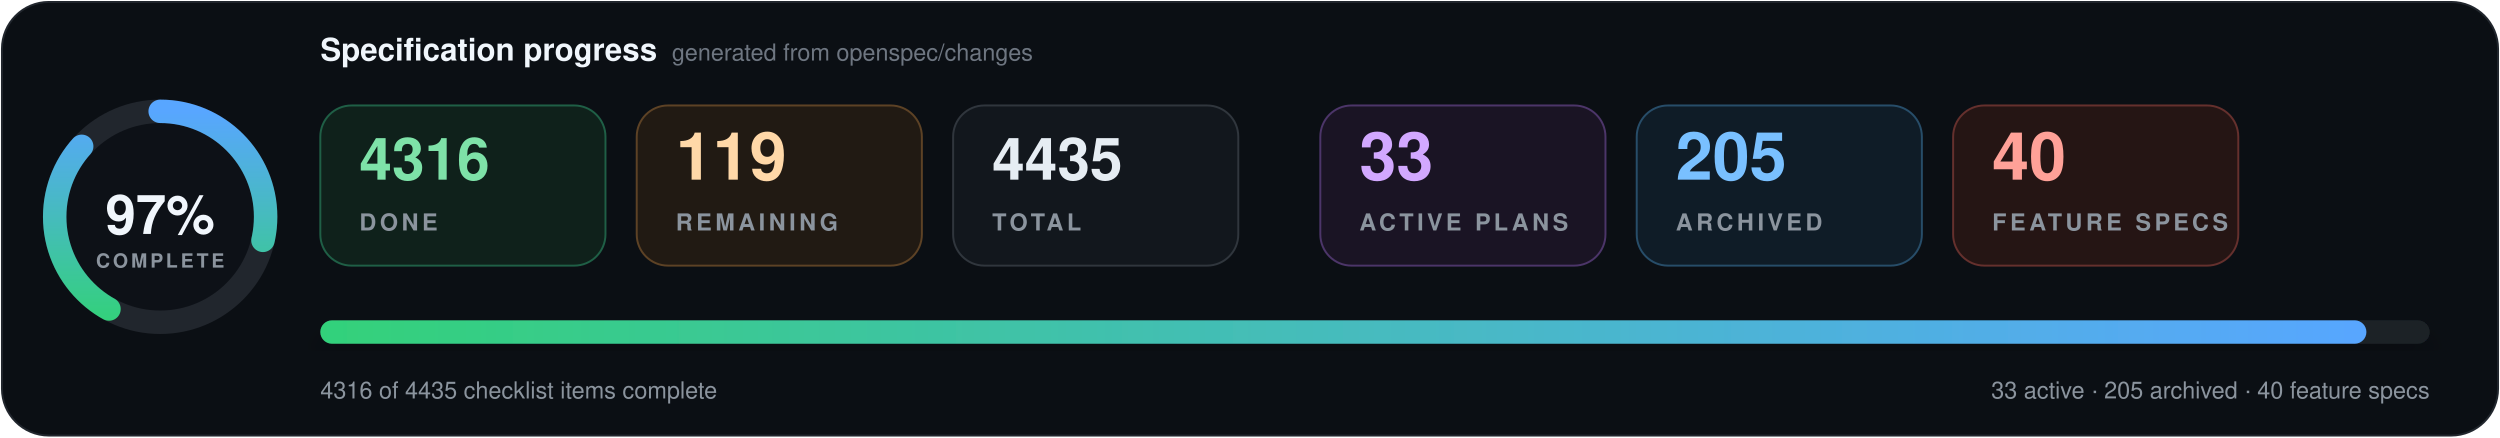
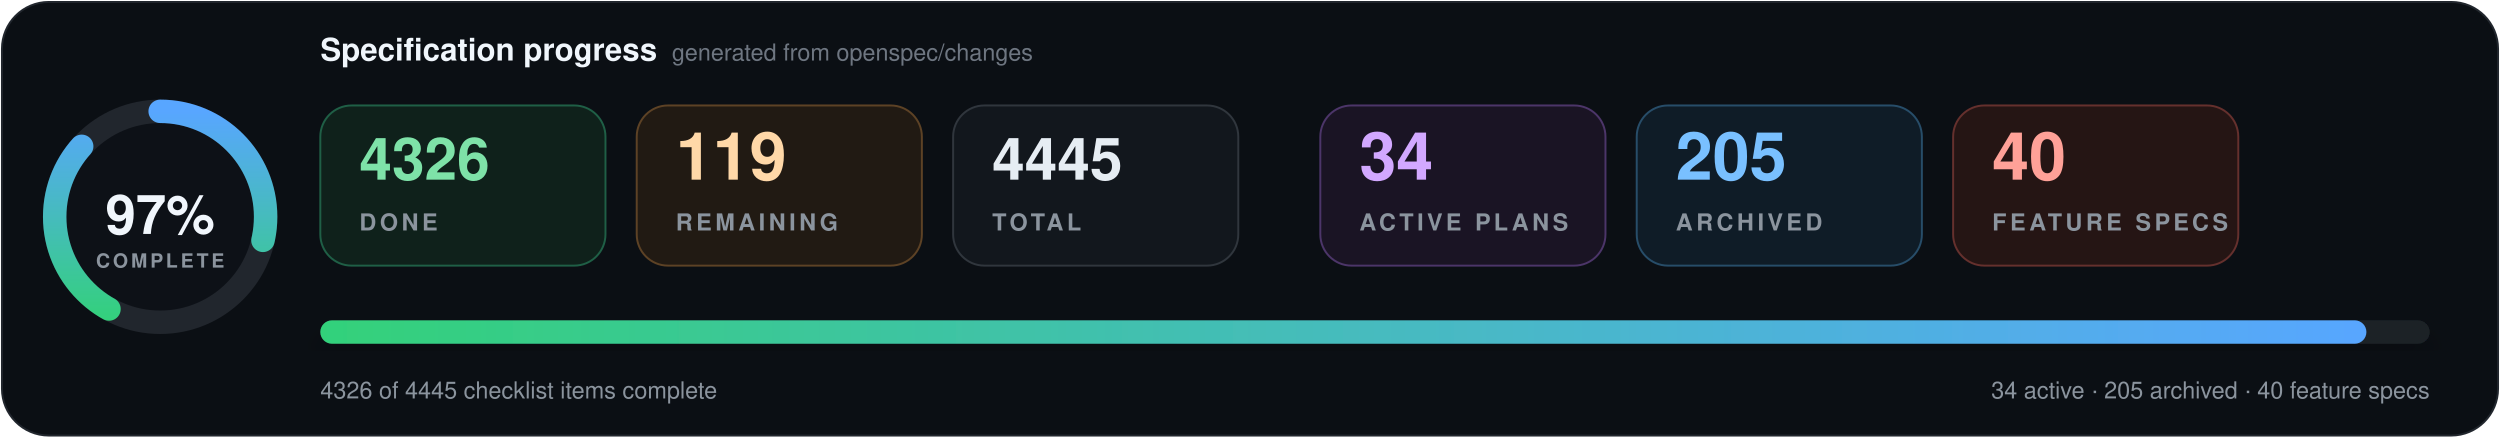
- <svg xmlns="http://www.w3.org/2000/svg" data-cache-version="1792209159" width="1280" height="224" viewBox="0 0 1280 224" role="img" aria-labelledby="title description" font-family="system-ui, -apple-system, BlinkMacSystemFont, 'Segoe UI', Helvetica, Arial, sans-serif" font-variant-numeric="tabular-nums">
+ <svg xmlns="http://www.w3.org/2000/svg" data-cache-version="1792227899" width="1280" height="224" viewBox="0 0 1280 224" role="img" aria-labelledby="title description" font-family="system-ui, -apple-system, BlinkMacSystemFont, 'Segoe UI', Helvetica, Arial, sans-serif" font-variant-numeric="tabular-nums">
  <defs>
    <linearGradient id="progress" x1="0" x2="1">
      <stop offset="0" stop-color="#33d17a" />
      <stop offset="1" stop-color="#58a6ff" />
    </linearGradient>
    <filter id="shadow" x="-10%" y="-20%" width="120%" height="150%">
      <feDropShadow dx="0" dy="7" stdDeviation="9" flood-color="#000" flood-opacity=".28" />
    </filter>
  </defs>
  <rect x="1" y="1" width="1278" height="222" rx="24" fill="#0b0f14" stroke="#21262d" />
  <g transform="translate(82 111)">
    <circle r="54" fill="#0d1117" stroke="#21262d" stroke-width="12" />
    <circle r="54" fill="none" stroke="url(#progress)" stroke-width="12" stroke-linecap="round" pathLength="100" stroke-dasharray="97 100" transform="rotate(-90)" />
    <text y="-1" text-anchor="middle" dominant-baseline="middle" fill="#f0f6fc" font-size="28" font-weight="800">97%</text>
    <text y="26" text-anchor="middle" fill="#8b949e" font-size="10" font-weight="700" letter-spacing="1.5">COMPLETE</text>
  </g>
  <text x="164" y="31" fill="#f0f6fc" font-size="16" font-weight="750">Specification progress</text>
  <text x="344" y="31" fill="#6e7681" font-size="12">generated from openspec/changes</text>
  <g transform="translate(164 54)">
    <rect width="146" height="82" rx="16" fill="#0f211b" stroke="#1f5f46" />
-     <text x="20" y="38" fill="#7ee2a8" font-size="30" font-weight="750">4316</text>
+     <text x="20" y="38" fill="#7ee2a8" font-size="30" font-weight="750">4326</text>
    <text x="20" y="64" fill="#8b949e" font-size="12" font-weight="700" letter-spacing="1.8">DONE</text>
  </g>
  <g transform="translate(326 54)">
    <rect width="146" height="82" rx="16" fill="#211a13" stroke="#5d4225" />
    <text x="20" y="38" fill="#ffd8a8" font-size="34" font-weight="750">119</text>
    <text x="20" y="64" fill="#8b949e" font-size="12" font-weight="700" letter-spacing="1.8">REMAINING</text>
  </g>
  <g transform="translate(488 54)">
    <rect width="146" height="82" rx="16" fill="#12171d" stroke="#30363d" />
-     <text x="20" y="38" fill="#e6edf3" font-size="30" font-weight="750">4435</text>
+     <text x="20" y="38" fill="#e6edf3" font-size="30" font-weight="750">4445</text>
    <text x="20" y="64" fill="#8b949e" font-size="12" font-weight="700" letter-spacing="1.8">TOTAL</text>
  </g>
  <g transform="translate(676 54)">
    <rect width="146" height="82" rx="16" fill="#1a1424" stroke="#4c3569" />
-     <text x="20" y="38" fill="#d2a8ff" font-size="34" font-weight="750">33</text>
+     <text x="20" y="38" fill="#d2a8ff" font-size="34" font-weight="750">34</text>
    <text x="20" y="64" fill="#8b949e" font-size="12" font-weight="700" letter-spacing="1.8">ACTIVE PLANS</text>
  </g>
  <g transform="translate(838 54)">
    <rect width="146" height="82" rx="16" fill="#0f1c27" stroke="#274d69" />
    <text x="20" y="38" fill="#79c0ff" font-size="34" font-weight="750">205</text>
    <text x="20" y="64" fill="#8b949e" font-size="12" font-weight="700" letter-spacing="1.8">ARCHIVED</text>
  </g>
  <g transform="translate(1000 54)">
    <rect width="146" height="82" rx="16" fill="#251514" stroke="#65302d" />
    <text x="20" y="38" fill="#ffa198" font-size="34" font-weight="750">40</text>
    <text x="20" y="64" fill="#8b949e" font-size="12" font-weight="700" letter-spacing="1.8">FEATURE SPECS</text>
  </g>
  <g filter="url(#shadow)">
    <rect x="164" y="164" width="1080" height="12" rx="6" fill="#1b2128" />
    <rect x="164" y="164" width="1047.6" height="12" rx="6" fill="url(#progress)" />
  </g>
-   <text x="164" y="204" fill="#8b949e" font-size="12">4316 of 4435 checklist items complete</text>
-   <text x="1244" y="204" text-anchor="end" fill="#8b949e" font-size="12">33 active · 205 archived · 40 feature specs</text>
+   <text x="164" y="204" fill="#8b949e" font-size="12">4326 of 4445 checklist items complete</text>
+   <text x="1244" y="204" text-anchor="end" fill="#8b949e" font-size="12">34 active · 205 archived · 40 feature specs</text>
</svg>
